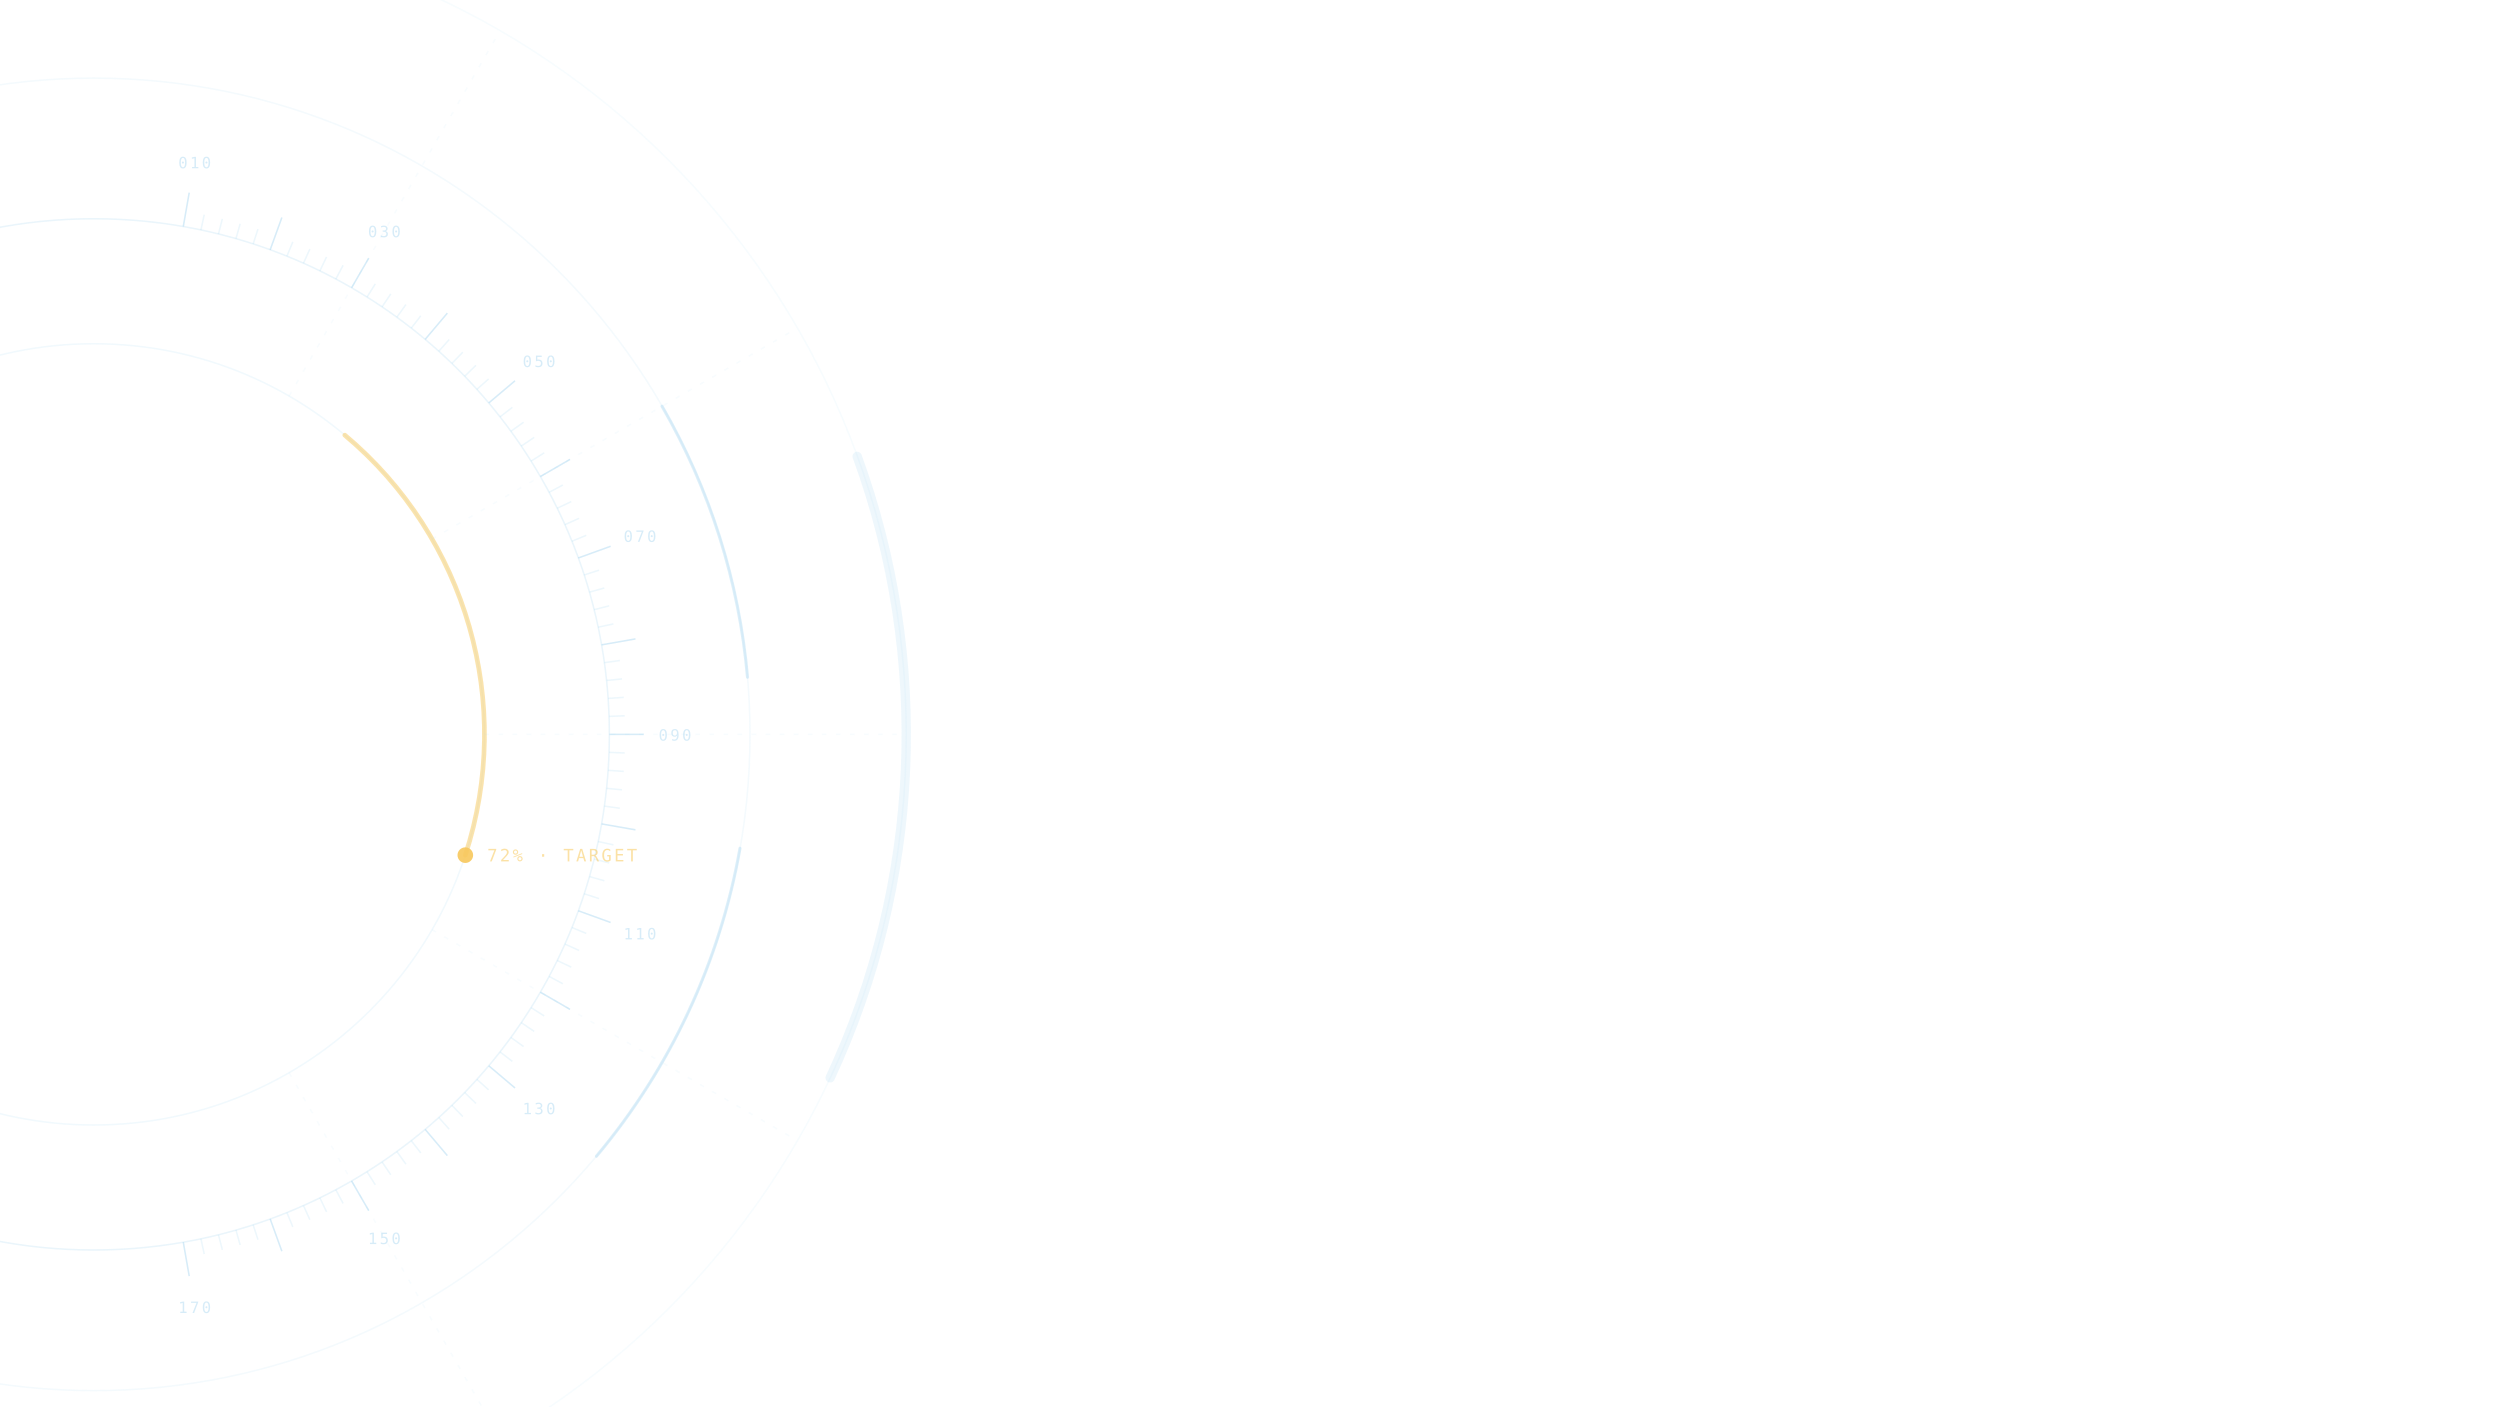
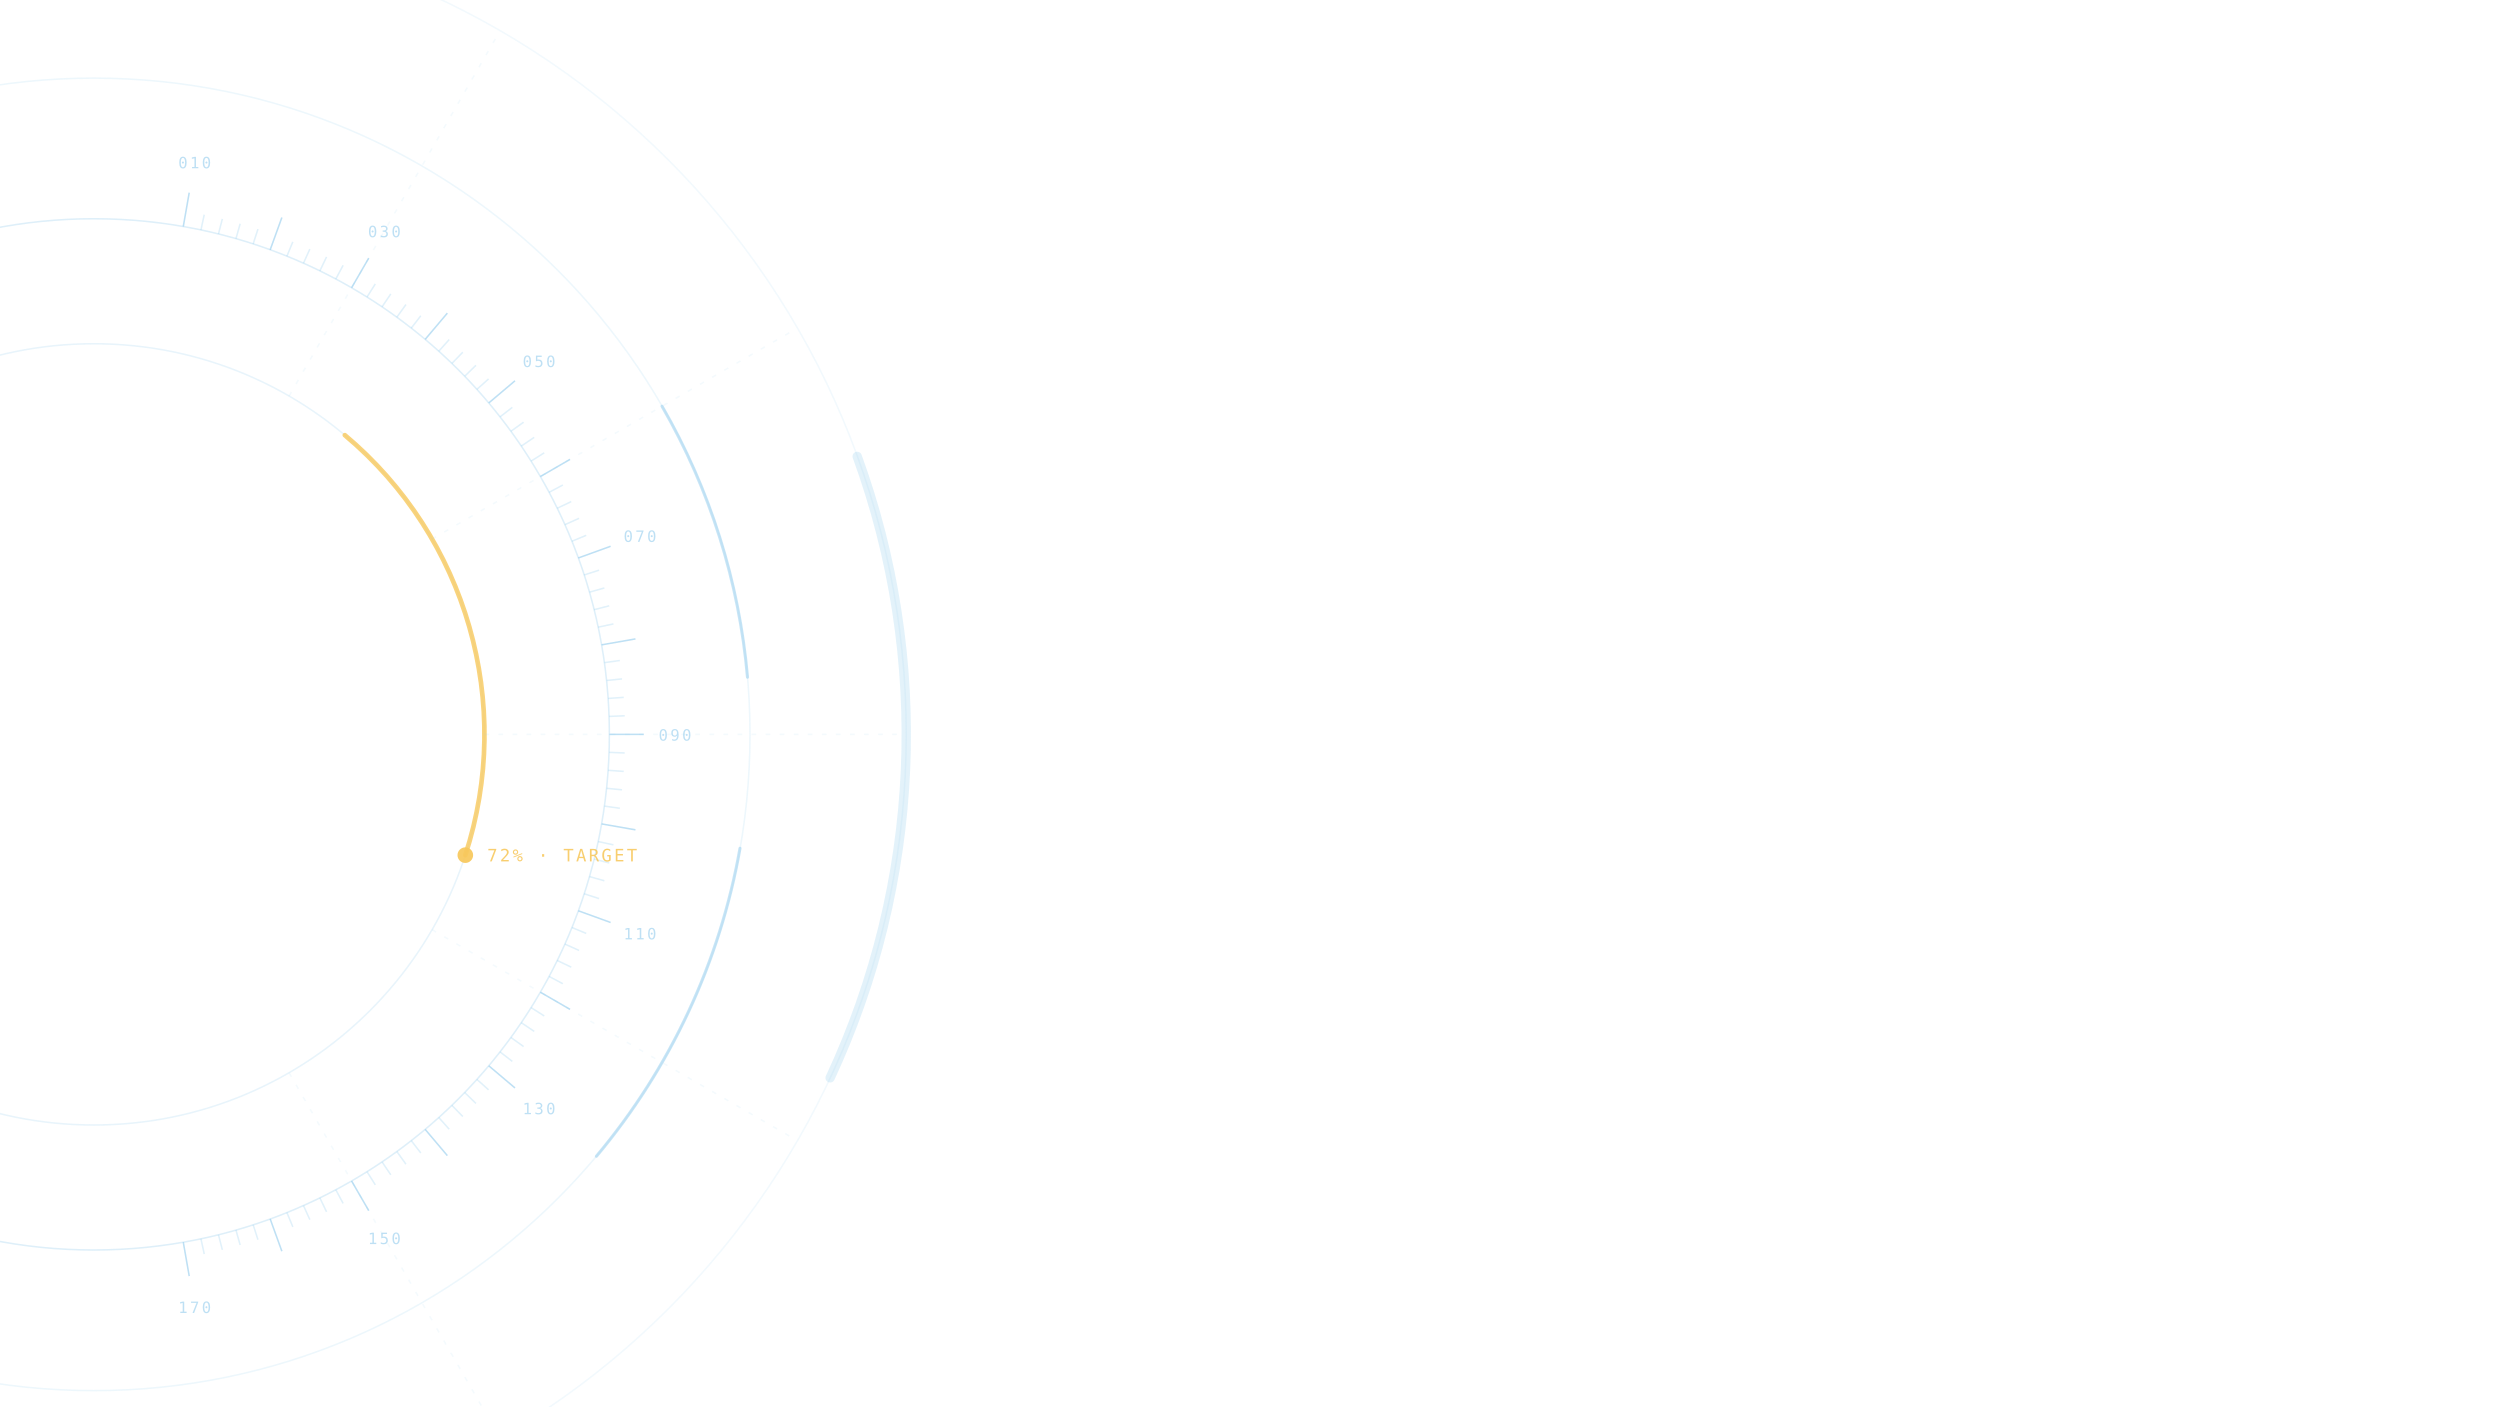
<svg xmlns="http://www.w3.org/2000/svg" viewBox="0 0 1600 900" fill="none" font-family="ui-monospace,Menlo,monospace">
  <defs />
-   <circle cx="60" cy="470" r="250" stroke="rgba(140,200,235,0.12)" />
-   <circle cx="60" cy="470" r="330" stroke="rgba(140,200,235,0.18)" />
-   <circle cx="60" cy="470" r="420" stroke="rgba(140,200,235,0.1)" />
-   <circle cx="60" cy="470" r="520" stroke="rgba(140,200,235,0.07)" />
-   <line x1="117.3" y1="145.0" x2="121.1" y2="123.3" stroke="rgba(140,200,235,0.35)" stroke-width="1" />
-   <text x="124.6" y="107.7" fill="rgba(140,200,235,0.35)" font-size="10" letter-spacing="1.5" text-anchor="middle">010</text>
-   <line x1="128.6" y1="147.2" x2="130.7" y2="137.4" stroke="rgba(140,200,235,0.16)" stroke-width="1" />
-   <line x1="139.8" y1="149.8" x2="142.3" y2="140.1" stroke="rgba(140,200,235,0.16)" stroke-width="1" />
-   <line x1="151.0" y1="152.8" x2="153.7" y2="143.2" stroke="rgba(140,200,235,0.16)" stroke-width="1" />
-   <line x1="162.0" y1="156.2" x2="165.1" y2="146.6" stroke="rgba(140,200,235,0.16)" stroke-width="1" />
-   <line x1="172.9" y1="159.9" x2="180.4" y2="139.2" stroke="rgba(140,200,235,0.35)" stroke-width="1" />
-   <line x1="183.6" y1="164.0" x2="187.4" y2="154.8" stroke="rgba(140,200,235,0.16)" stroke-width="1" />
-   <line x1="194.2" y1="168.5" x2="198.3" y2="159.4" stroke="rgba(140,200,235,0.16)" stroke-width="1" />
-   <line x1="204.7" y1="173.4" x2="209.0" y2="164.4" stroke="rgba(140,200,235,0.16)" stroke-width="1" />
-   <line x1="214.9" y1="178.6" x2="219.6" y2="169.8" stroke="rgba(140,200,235,0.16)" stroke-width="1" />
-   <line x1="225.0" y1="184.2" x2="236.0" y2="165.2" stroke="rgba(140,200,235,0.35)" stroke-width="1" />
-   <text x="246.0" y="151.8" fill="rgba(140,200,235,0.35)" font-size="10" letter-spacing="1.5" text-anchor="middle">030</text>
-   <line x1="234.9" y1="190.1" x2="240.2" y2="181.7" stroke="rgba(140,200,235,0.16)" stroke-width="1" />
-   <line x1="244.5" y1="196.4" x2="250.1" y2="188.1" stroke="rgba(140,200,235,0.16)" stroke-width="1" />
-   <line x1="254.0" y1="203.0" x2="259.8" y2="194.9" stroke="rgba(140,200,235,0.16)" stroke-width="1" />
-   <line x1="263.2" y1="210.0" x2="269.3" y2="202.1" stroke="rgba(140,200,235,0.16)" stroke-width="1" />
-   <line x1="272.1" y1="217.2" x2="286.3" y2="200.4" stroke="rgba(140,200,235,0.35)" stroke-width="1" />
-   <line x1="280.8" y1="224.8" x2="287.5" y2="217.3" stroke="rgba(140,200,235,0.16)" stroke-width="1" />
-   <line x1="289.2" y1="232.6" x2="296.2" y2="225.4" stroke="rgba(140,200,235,0.16)" stroke-width="1" />
-   <line x1="297.4" y1="240.8" x2="304.6" y2="233.8" stroke="rgba(140,200,235,0.16)" stroke-width="1" />
-   <line x1="305.2" y1="249.2" x2="312.7" y2="242.5" stroke="rgba(140,200,235,0.16)" stroke-width="1" />
-   <line x1="312.8" y1="257.9" x2="329.6" y2="243.7" stroke="rgba(140,200,235,0.35)" stroke-width="1" />
-   <text x="345.0" y="234.9" fill="rgba(140,200,235,0.35)" font-size="10" letter-spacing="1.5" text-anchor="middle">050</text>
-   <line x1="320.0" y1="266.8" x2="327.9" y2="260.7" stroke="rgba(140,200,235,0.16)" stroke-width="1" />
-   <line x1="327.0" y1="276.0" x2="335.1" y2="270.2" stroke="rgba(140,200,235,0.16)" stroke-width="1" />
-   <line x1="333.6" y1="285.5" x2="341.9" y2="279.9" stroke="rgba(140,200,235,0.16)" stroke-width="1" />
-   <line x1="339.9" y1="295.1" x2="348.3" y2="289.8" stroke="rgba(140,200,235,0.16)" stroke-width="1" />
-   <line x1="345.8" y1="305.0" x2="364.8" y2="294.0" stroke="rgba(140,200,235,0.35)" stroke-width="1" />
-   <line x1="351.4" y1="315.1" x2="360.2" y2="310.4" stroke="rgba(140,200,235,0.16)" stroke-width="1" />
-   <line x1="356.6" y1="325.3" x2="365.6" y2="321.0" stroke="rgba(140,200,235,0.16)" stroke-width="1" />
-   <line x1="361.5" y1="335.8" x2="370.6" y2="331.7" stroke="rgba(140,200,235,0.16)" stroke-width="1" />
-   <line x1="366.0" y1="346.4" x2="375.2" y2="342.6" stroke="rgba(140,200,235,0.16)" stroke-width="1" />
-   <line x1="370.1" y1="357.1" x2="390.8" y2="349.6" stroke="rgba(140,200,235,0.35)" stroke-width="1" />
-   <text x="409.6" y="346.8" fill="rgba(140,200,235,0.35)" font-size="10" letter-spacing="1.5" text-anchor="middle">070</text>
-   <line x1="373.8" y1="368.0" x2="383.4" y2="364.9" stroke="rgba(140,200,235,0.16)" stroke-width="1" />
-   <line x1="377.2" y1="379.0" x2="386.8" y2="376.3" stroke="rgba(140,200,235,0.16)" stroke-width="1" />
-   <line x1="380.2" y1="390.2" x2="389.9" y2="387.7" stroke="rgba(140,200,235,0.16)" stroke-width="1" />
-   <line x1="382.8" y1="401.4" x2="392.6" y2="399.3" stroke="rgba(140,200,235,0.16)" stroke-width="1" />
-   <line x1="385.0" y1="412.7" x2="406.7" y2="408.9" stroke="rgba(140,200,235,0.35)" stroke-width="1" />
-   <line x1="386.8" y1="424.1" x2="396.7" y2="422.7" stroke="rgba(140,200,235,0.16)" stroke-width="1" />
-   <line x1="388.2" y1="435.5" x2="398.1" y2="434.5" stroke="rgba(140,200,235,0.16)" stroke-width="1" />
-   <line x1="389.2" y1="447.0" x2="399.2" y2="446.3" stroke="rgba(140,200,235,0.16)" stroke-width="1" />
-   <line x1="389.8" y1="458.5" x2="399.8" y2="458.1" stroke="rgba(140,200,235,0.16)" stroke-width="1" />
-   <line x1="390.0" y1="470.0" x2="412.0" y2="470.0" stroke="rgba(140,200,235,0.35)" stroke-width="1" />
-   <text x="432.0" y="474.0" fill="rgba(140,200,235,0.35)" font-size="10" letter-spacing="1.5" text-anchor="middle">090</text>
-   <line x1="389.8" y1="481.5" x2="399.8" y2="481.9" stroke="rgba(140,200,235,0.16)" stroke-width="1" />
-   <line x1="389.2" y1="493.0" x2="399.2" y2="493.7" stroke="rgba(140,200,235,0.16)" stroke-width="1" />
-   <line x1="388.2" y1="504.5" x2="398.1" y2="505.5" stroke="rgba(140,200,235,0.16)" stroke-width="1" />
-   <line x1="386.8" y1="515.9" x2="396.7" y2="517.3" stroke="rgba(140,200,235,0.16)" stroke-width="1" />
-   <line x1="385.0" y1="527.3" x2="406.7" y2="531.1" stroke="rgba(140,200,235,0.35)" stroke-width="1" />
-   <line x1="382.8" y1="538.6" x2="392.6" y2="540.7" stroke="rgba(140,200,235,0.16)" stroke-width="1" />
-   <line x1="380.2" y1="549.8" x2="389.9" y2="552.3" stroke="rgba(140,200,235,0.16)" stroke-width="1" />
-   <line x1="377.2" y1="561.0" x2="386.8" y2="563.7" stroke="rgba(140,200,235,0.16)" stroke-width="1" />
-   <line x1="373.8" y1="572.0" x2="383.4" y2="575.1" stroke="rgba(140,200,235,0.16)" stroke-width="1" />
-   <line x1="370.1" y1="582.9" x2="390.8" y2="590.4" stroke="rgba(140,200,235,0.35)" stroke-width="1" />
-   <text x="409.6" y="601.2" fill="rgba(140,200,235,0.35)" font-size="10" letter-spacing="1.5" text-anchor="middle">110</text>
-   <line x1="366.0" y1="593.6" x2="375.2" y2="597.4" stroke="rgba(140,200,235,0.16)" stroke-width="1" />
-   <line x1="361.5" y1="604.2" x2="370.6" y2="608.3" stroke="rgba(140,200,235,0.16)" stroke-width="1" />
-   <line x1="356.6" y1="614.7" x2="365.6" y2="619.0" stroke="rgba(140,200,235,0.16)" stroke-width="1" />
-   <line x1="351.4" y1="624.9" x2="360.2" y2="629.6" stroke="rgba(140,200,235,0.16)" stroke-width="1" />
-   <line x1="345.8" y1="635.0" x2="364.8" y2="646.0" stroke="rgba(140,200,235,0.35)" stroke-width="1" />
-   <line x1="339.9" y1="644.9" x2="348.3" y2="650.2" stroke="rgba(140,200,235,0.16)" stroke-width="1" />
-   <line x1="333.6" y1="654.5" x2="341.9" y2="660.1" stroke="rgba(140,200,235,0.16)" stroke-width="1" />
-   <line x1="327.0" y1="664.0" x2="335.1" y2="669.8" stroke="rgba(140,200,235,0.16)" stroke-width="1" />
-   <line x1="320.0" y1="673.2" x2="327.9" y2="679.3" stroke="rgba(140,200,235,0.16)" stroke-width="1" />
-   <line x1="312.8" y1="682.1" x2="329.6" y2="696.3" stroke="rgba(140,200,235,0.35)" stroke-width="1" />
-   <text x="345.0" y="713.1" fill="rgba(140,200,235,0.35)" font-size="10" letter-spacing="1.5" text-anchor="middle">130</text>
-   <line x1="305.2" y1="690.8" x2="312.7" y2="697.5" stroke="rgba(140,200,235,0.16)" stroke-width="1" />
-   <line x1="297.4" y1="699.2" x2="304.6" y2="706.2" stroke="rgba(140,200,235,0.16)" stroke-width="1" />
-   <line x1="289.2" y1="707.4" x2="296.2" y2="714.6" stroke="rgba(140,200,235,0.16)" stroke-width="1" />
-   <line x1="280.8" y1="715.2" x2="287.5" y2="722.7" stroke="rgba(140,200,235,0.16)" stroke-width="1" />
-   <line x1="272.1" y1="722.8" x2="286.3" y2="739.6" stroke="rgba(140,200,235,0.35)" stroke-width="1" />
-   <line x1="263.2" y1="730.0" x2="269.3" y2="737.9" stroke="rgba(140,200,235,0.16)" stroke-width="1" />
-   <line x1="254.0" y1="737.0" x2="259.8" y2="745.1" stroke="rgba(140,200,235,0.16)" stroke-width="1" />
-   <line x1="244.5" y1="743.6" x2="250.1" y2="751.9" stroke="rgba(140,200,235,0.16)" stroke-width="1" />
-   <line x1="234.9" y1="749.9" x2="240.2" y2="758.3" stroke="rgba(140,200,235,0.16)" stroke-width="1" />
-   <line x1="225.0" y1="755.8" x2="236.0" y2="774.8" stroke="rgba(140,200,235,0.35)" stroke-width="1" />
-   <text x="246.0" y="796.2" fill="rgba(140,200,235,0.35)" font-size="10" letter-spacing="1.5" text-anchor="middle">150</text>
-   <line x1="214.9" y1="761.4" x2="219.6" y2="770.2" stroke="rgba(140,200,235,0.16)" stroke-width="1" />
-   <line x1="204.7" y1="766.6" x2="209.0" y2="775.6" stroke="rgba(140,200,235,0.16)" stroke-width="1" />
-   <line x1="194.2" y1="771.5" x2="198.3" y2="780.6" stroke="rgba(140,200,235,0.16)" stroke-width="1" />
-   <line x1="183.6" y1="776.0" x2="187.4" y2="785.2" stroke="rgba(140,200,235,0.16)" stroke-width="1" />
-   <line x1="172.9" y1="780.1" x2="180.4" y2="800.8" stroke="rgba(140,200,235,0.35)" stroke-width="1" />
-   <line x1="162.0" y1="783.8" x2="165.1" y2="793.4" stroke="rgba(140,200,235,0.16)" stroke-width="1" />
-   <line x1="151.0" y1="787.2" x2="153.7" y2="796.8" stroke="rgba(140,200,235,0.16)" stroke-width="1" />
-   <line x1="139.8" y1="790.2" x2="142.3" y2="799.9" stroke="rgba(140,200,235,0.16)" stroke-width="1" />
-   <line x1="128.6" y1="792.8" x2="130.7" y2="802.6" stroke="rgba(140,200,235,0.16)" stroke-width="1" />
-   <line x1="117.3" y1="795.0" x2="121.1" y2="816.7" stroke="rgba(140,200,235,0.35)" stroke-width="1" />
-   <text x="124.6" y="840.3" fill="rgba(140,200,235,0.35)" font-size="10" letter-spacing="1.5" text-anchor="middle">170</text>
-   <path d="M220.7 278.5 A250 250 0 0 1 297.8 547.3" stroke="rgba(247,200,92,0.5)" stroke-width="3" stroke-linecap="round" />
-   <path d="M423.7 260.0 A420 420 0 0 1 478.4 433.4" stroke="rgba(140,200,235,0.3)" stroke-width="2" stroke-linecap="round" />
-   <path d="M473.6 542.9 A420 420 0 0 1 381.7 740.0" stroke="rgba(140,200,235,0.3)" stroke-width="2" stroke-linecap="round" />
-   <path d="M548.6 292.1 A520 520 0 0 1 531.3 689.8" stroke="rgba(140,200,235,0.15)" stroke-width="6" stroke-linecap="round" />
-   <line x1="185.0" y1="253.5" x2="320.0" y2="19.7" stroke="rgba(140,200,235,0.06)" stroke-width="1" stroke-dasharray="3 6" />
-   <line x1="276.5" y1="345.0" x2="510.3" y2="210.0" stroke="rgba(140,200,235,0.06)" stroke-width="1" stroke-dasharray="3 6" />
-   <line x1="310.0" y1="470.0" x2="580.0" y2="470.0" stroke="rgba(140,200,235,0.06)" stroke-width="1" stroke-dasharray="3 6" />
-   <line x1="276.5" y1="595.0" x2="510.3" y2="730.0" stroke="rgba(140,200,235,0.06)" stroke-width="1" stroke-dasharray="3 6" />
-   <line x1="185.0" y1="686.5" x2="320.0" y2="920.3" stroke="rgba(140,200,235,0.06)" stroke-width="1" stroke-dasharray="3 6" />
-   <circle cx="297.8" cy="547.3" r="5" fill="rgba(247,200,92,0.9)" />
-   <text x="311.8" y="551.3" fill="rgba(247,200,92,0.55)" font-size="11" letter-spacing="1.5" text-anchor="start">72%  ·  TARGET</text>
+   <circle cx="60" cy="470" r="250" stroke="rgba(140,200,235,0.192)" />
+   <circle cx="60" cy="470" r="330" stroke="rgba(140,200,235,0.288)" />
+   <circle cx="60" cy="470" r="420" stroke="rgba(140,200,235,0.160)" />
+   <circle cx="60" cy="470" r="520" stroke="rgba(140,200,235,0.112)" />
+   <line x1="117.3" y1="145.0" x2="121.1" y2="123.3" stroke="rgba(140,200,235,0.560)" stroke-width="1" />
+   <text x="124.6" y="107.7" fill="rgba(140,200,235,0.560)" font-size="10" letter-spacing="1.5" text-anchor="middle">010</text>
+   <line x1="128.6" y1="147.2" x2="130.7" y2="137.4" stroke="rgba(140,200,235,0.256)" stroke-width="1" />
+   <line x1="139.8" y1="149.8" x2="142.3" y2="140.1" stroke="rgba(140,200,235,0.256)" stroke-width="1" />
+   <line x1="151.0" y1="152.8" x2="153.7" y2="143.2" stroke="rgba(140,200,235,0.256)" stroke-width="1" />
+   <line x1="162.0" y1="156.2" x2="165.1" y2="146.6" stroke="rgba(140,200,235,0.256)" stroke-width="1" />
+   <line x1="172.9" y1="159.9" x2="180.4" y2="139.2" stroke="rgba(140,200,235,0.560)" stroke-width="1" />
+   <line x1="183.6" y1="164.0" x2="187.4" y2="154.8" stroke="rgba(140,200,235,0.256)" stroke-width="1" />
+   <line x1="194.2" y1="168.5" x2="198.3" y2="159.4" stroke="rgba(140,200,235,0.256)" stroke-width="1" />
+   <line x1="204.7" y1="173.4" x2="209.0" y2="164.4" stroke="rgba(140,200,235,0.256)" stroke-width="1" />
+   <line x1="214.9" y1="178.6" x2="219.6" y2="169.8" stroke="rgba(140,200,235,0.256)" stroke-width="1" />
+   <line x1="225.0" y1="184.2" x2="236.0" y2="165.2" stroke="rgba(140,200,235,0.560)" stroke-width="1" />
+   <text x="246.0" y="151.8" fill="rgba(140,200,235,0.560)" font-size="10" letter-spacing="1.5" text-anchor="middle">030</text>
+   <line x1="234.9" y1="190.1" x2="240.2" y2="181.7" stroke="rgba(140,200,235,0.256)" stroke-width="1" />
+   <line x1="244.5" y1="196.4" x2="250.1" y2="188.1" stroke="rgba(140,200,235,0.256)" stroke-width="1" />
+   <line x1="254.0" y1="203.0" x2="259.8" y2="194.9" stroke="rgba(140,200,235,0.256)" stroke-width="1" />
+   <line x1="263.2" y1="210.0" x2="269.3" y2="202.1" stroke="rgba(140,200,235,0.256)" stroke-width="1" />
+   <line x1="272.1" y1="217.2" x2="286.3" y2="200.4" stroke="rgba(140,200,235,0.560)" stroke-width="1" />
+   <line x1="280.8" y1="224.8" x2="287.5" y2="217.3" stroke="rgba(140,200,235,0.256)" stroke-width="1" />
+   <line x1="289.2" y1="232.6" x2="296.2" y2="225.4" stroke="rgba(140,200,235,0.256)" stroke-width="1" />
+   <line x1="297.4" y1="240.8" x2="304.6" y2="233.8" stroke="rgba(140,200,235,0.256)" stroke-width="1" />
+   <line x1="305.2" y1="249.2" x2="312.7" y2="242.5" stroke="rgba(140,200,235,0.256)" stroke-width="1" />
+   <line x1="312.8" y1="257.9" x2="329.6" y2="243.7" stroke="rgba(140,200,235,0.560)" stroke-width="1" />
+   <text x="345.0" y="234.9" fill="rgba(140,200,235,0.560)" font-size="10" letter-spacing="1.5" text-anchor="middle">050</text>
+   <line x1="320.0" y1="266.8" x2="327.9" y2="260.7" stroke="rgba(140,200,235,0.256)" stroke-width="1" />
+   <line x1="327.0" y1="276.0" x2="335.1" y2="270.2" stroke="rgba(140,200,235,0.256)" stroke-width="1" />
+   <line x1="333.6" y1="285.5" x2="341.9" y2="279.9" stroke="rgba(140,200,235,0.256)" stroke-width="1" />
+   <line x1="339.9" y1="295.1" x2="348.3" y2="289.8" stroke="rgba(140,200,235,0.256)" stroke-width="1" />
+   <line x1="345.8" y1="305.0" x2="364.8" y2="294.0" stroke="rgba(140,200,235,0.560)" stroke-width="1" />
+   <line x1="351.4" y1="315.1" x2="360.2" y2="310.4" stroke="rgba(140,200,235,0.256)" stroke-width="1" />
+   <line x1="356.6" y1="325.3" x2="365.6" y2="321.0" stroke="rgba(140,200,235,0.256)" stroke-width="1" />
+   <line x1="361.5" y1="335.8" x2="370.6" y2="331.7" stroke="rgba(140,200,235,0.256)" stroke-width="1" />
+   <line x1="366.0" y1="346.4" x2="375.2" y2="342.6" stroke="rgba(140,200,235,0.256)" stroke-width="1" />
+   <line x1="370.1" y1="357.1" x2="390.8" y2="349.6" stroke="rgba(140,200,235,0.560)" stroke-width="1" />
+   <text x="409.6" y="346.8" fill="rgba(140,200,235,0.560)" font-size="10" letter-spacing="1.5" text-anchor="middle">070</text>
+   <line x1="373.8" y1="368.0" x2="383.4" y2="364.9" stroke="rgba(140,200,235,0.256)" stroke-width="1" />
+   <line x1="377.2" y1="379.0" x2="386.8" y2="376.3" stroke="rgba(140,200,235,0.256)" stroke-width="1" />
+   <line x1="380.2" y1="390.2" x2="389.9" y2="387.7" stroke="rgba(140,200,235,0.256)" stroke-width="1" />
+   <line x1="382.8" y1="401.4" x2="392.6" y2="399.3" stroke="rgba(140,200,235,0.256)" stroke-width="1" />
+   <line x1="385.0" y1="412.7" x2="406.7" y2="408.9" stroke="rgba(140,200,235,0.560)" stroke-width="1" />
+   <line x1="386.8" y1="424.1" x2="396.7" y2="422.7" stroke="rgba(140,200,235,0.256)" stroke-width="1" />
+   <line x1="388.2" y1="435.5" x2="398.1" y2="434.5" stroke="rgba(140,200,235,0.256)" stroke-width="1" />
+   <line x1="389.2" y1="447.0" x2="399.2" y2="446.3" stroke="rgba(140,200,235,0.256)" stroke-width="1" />
+   <line x1="389.8" y1="458.5" x2="399.8" y2="458.1" stroke="rgba(140,200,235,0.256)" stroke-width="1" />
+   <line x1="390.0" y1="470.0" x2="412.0" y2="470.0" stroke="rgba(140,200,235,0.560)" stroke-width="1" />
+   <text x="432.0" y="474.0" fill="rgba(140,200,235,0.560)" font-size="10" letter-spacing="1.5" text-anchor="middle">090</text>
+   <line x1="389.8" y1="481.5" x2="399.8" y2="481.9" stroke="rgba(140,200,235,0.256)" stroke-width="1" />
+   <line x1="389.2" y1="493.0" x2="399.2" y2="493.7" stroke="rgba(140,200,235,0.256)" stroke-width="1" />
+   <line x1="388.2" y1="504.5" x2="398.1" y2="505.5" stroke="rgba(140,200,235,0.256)" stroke-width="1" />
+   <line x1="386.8" y1="515.9" x2="396.7" y2="517.3" stroke="rgba(140,200,235,0.256)" stroke-width="1" />
+   <line x1="385.0" y1="527.3" x2="406.7" y2="531.1" stroke="rgba(140,200,235,0.560)" stroke-width="1" />
+   <line x1="382.8" y1="538.6" x2="392.6" y2="540.7" stroke="rgba(140,200,235,0.256)" stroke-width="1" />
+   <line x1="380.2" y1="549.8" x2="389.9" y2="552.3" stroke="rgba(140,200,235,0.256)" stroke-width="1" />
+   <line x1="377.2" y1="561.0" x2="386.8" y2="563.7" stroke="rgba(140,200,235,0.256)" stroke-width="1" />
+   <line x1="373.8" y1="572.0" x2="383.4" y2="575.1" stroke="rgba(140,200,235,0.256)" stroke-width="1" />
+   <line x1="370.1" y1="582.9" x2="390.8" y2="590.4" stroke="rgba(140,200,235,0.560)" stroke-width="1" />
+   <text x="409.6" y="601.2" fill="rgba(140,200,235,0.560)" font-size="10" letter-spacing="1.5" text-anchor="middle">110</text>
+   <line x1="366.0" y1="593.6" x2="375.2" y2="597.4" stroke="rgba(140,200,235,0.256)" stroke-width="1" />
+   <line x1="361.5" y1="604.2" x2="370.6" y2="608.3" stroke="rgba(140,200,235,0.256)" stroke-width="1" />
+   <line x1="356.6" y1="614.7" x2="365.6" y2="619.0" stroke="rgba(140,200,235,0.256)" stroke-width="1" />
+   <line x1="351.4" y1="624.9" x2="360.2" y2="629.6" stroke="rgba(140,200,235,0.256)" stroke-width="1" />
+   <line x1="345.8" y1="635.0" x2="364.8" y2="646.0" stroke="rgba(140,200,235,0.560)" stroke-width="1" />
+   <line x1="339.9" y1="644.9" x2="348.3" y2="650.2" stroke="rgba(140,200,235,0.256)" stroke-width="1" />
+   <line x1="333.6" y1="654.5" x2="341.9" y2="660.1" stroke="rgba(140,200,235,0.256)" stroke-width="1" />
+   <line x1="327.0" y1="664.0" x2="335.1" y2="669.8" stroke="rgba(140,200,235,0.256)" stroke-width="1" />
+   <line x1="320.0" y1="673.2" x2="327.9" y2="679.3" stroke="rgba(140,200,235,0.256)" stroke-width="1" />
+   <line x1="312.8" y1="682.1" x2="329.6" y2="696.3" stroke="rgba(140,200,235,0.560)" stroke-width="1" />
+   <text x="345.0" y="713.1" fill="rgba(140,200,235,0.560)" font-size="10" letter-spacing="1.5" text-anchor="middle">130</text>
+   <line x1="305.2" y1="690.8" x2="312.7" y2="697.5" stroke="rgba(140,200,235,0.256)" stroke-width="1" />
+   <line x1="297.4" y1="699.2" x2="304.6" y2="706.2" stroke="rgba(140,200,235,0.256)" stroke-width="1" />
+   <line x1="289.2" y1="707.4" x2="296.2" y2="714.6" stroke="rgba(140,200,235,0.256)" stroke-width="1" />
+   <line x1="280.8" y1="715.2" x2="287.5" y2="722.7" stroke="rgba(140,200,235,0.256)" stroke-width="1" />
+   <line x1="272.1" y1="722.8" x2="286.3" y2="739.6" stroke="rgba(140,200,235,0.560)" stroke-width="1" />
+   <line x1="263.2" y1="730.0" x2="269.3" y2="737.9" stroke="rgba(140,200,235,0.256)" stroke-width="1" />
+   <line x1="254.0" y1="737.0" x2="259.8" y2="745.1" stroke="rgba(140,200,235,0.256)" stroke-width="1" />
+   <line x1="244.5" y1="743.6" x2="250.1" y2="751.9" stroke="rgba(140,200,235,0.256)" stroke-width="1" />
+   <line x1="234.9" y1="749.9" x2="240.2" y2="758.3" stroke="rgba(140,200,235,0.256)" stroke-width="1" />
+   <line x1="225.0" y1="755.8" x2="236.0" y2="774.8" stroke="rgba(140,200,235,0.560)" stroke-width="1" />
+   <text x="246.0" y="796.2" fill="rgba(140,200,235,0.560)" font-size="10" letter-spacing="1.5" text-anchor="middle">150</text>
+   <line x1="214.9" y1="761.4" x2="219.6" y2="770.2" stroke="rgba(140,200,235,0.256)" stroke-width="1" />
+   <line x1="204.7" y1="766.6" x2="209.0" y2="775.6" stroke="rgba(140,200,235,0.256)" stroke-width="1" />
+   <line x1="194.2" y1="771.5" x2="198.3" y2="780.6" stroke="rgba(140,200,235,0.256)" stroke-width="1" />
+   <line x1="183.6" y1="776.0" x2="187.4" y2="785.2" stroke="rgba(140,200,235,0.256)" stroke-width="1" />
+   <line x1="172.9" y1="780.1" x2="180.4" y2="800.8" stroke="rgba(140,200,235,0.560)" stroke-width="1" />
+   <line x1="162.0" y1="783.8" x2="165.1" y2="793.4" stroke="rgba(140,200,235,0.256)" stroke-width="1" />
+   <line x1="151.0" y1="787.2" x2="153.7" y2="796.8" stroke="rgba(140,200,235,0.256)" stroke-width="1" />
+   <line x1="139.8" y1="790.2" x2="142.3" y2="799.9" stroke="rgba(140,200,235,0.256)" stroke-width="1" />
+   <line x1="128.6" y1="792.8" x2="130.7" y2="802.6" stroke="rgba(140,200,235,0.256)" stroke-width="1" />
+   <line x1="117.3" y1="795.0" x2="121.1" y2="816.7" stroke="rgba(140,200,235,0.560)" stroke-width="1" />
+   <text x="124.6" y="840.3" fill="rgba(140,200,235,0.560)" font-size="10" letter-spacing="1.5" text-anchor="middle">170</text>
+   <path d="M220.7 278.5 A250 250 0 0 1 297.8 547.3" stroke="rgba(247,200,92,0.800)" stroke-width="3" stroke-linecap="round" />
+   <path d="M423.7 260.0 A420 420 0 0 1 478.4 433.4" stroke="rgba(140,200,235,0.480)" stroke-width="2" stroke-linecap="round" />
+   <path d="M473.6 542.9 A420 420 0 0 1 381.7 740.0" stroke="rgba(140,200,235,0.480)" stroke-width="2" stroke-linecap="round" />
+   <path d="M548.6 292.1 A520 520 0 0 1 531.3 689.8" stroke="rgba(140,200,235,0.240)" stroke-width="6" stroke-linecap="round" />
+   <line x1="185.0" y1="253.5" x2="320.0" y2="19.7" stroke="rgba(140,200,235,0.096)" stroke-width="1" stroke-dasharray="3 6" />
+   <line x1="276.5" y1="345.0" x2="510.3" y2="210.0" stroke="rgba(140,200,235,0.096)" stroke-width="1" stroke-dasharray="3 6" />
+   <line x1="310.0" y1="470.0" x2="580.0" y2="470.0" stroke="rgba(140,200,235,0.096)" stroke-width="1" stroke-dasharray="3 6" />
+   <line x1="276.5" y1="595.0" x2="510.3" y2="730.0" stroke="rgba(140,200,235,0.096)" stroke-width="1" stroke-dasharray="3 6" />
+   <line x1="185.0" y1="686.5" x2="320.0" y2="920.3" stroke="rgba(140,200,235,0.096)" stroke-width="1" stroke-dasharray="3 6" />
+   <circle cx="297.8" cy="547.3" r="5" fill="rgba(247,200,92,0.920)" />
+   <text x="311.8" y="551.3" fill="rgba(247,200,92,0.880)" font-size="11" letter-spacing="1.5" text-anchor="start">72%  ·  TARGET</text>
</svg>
